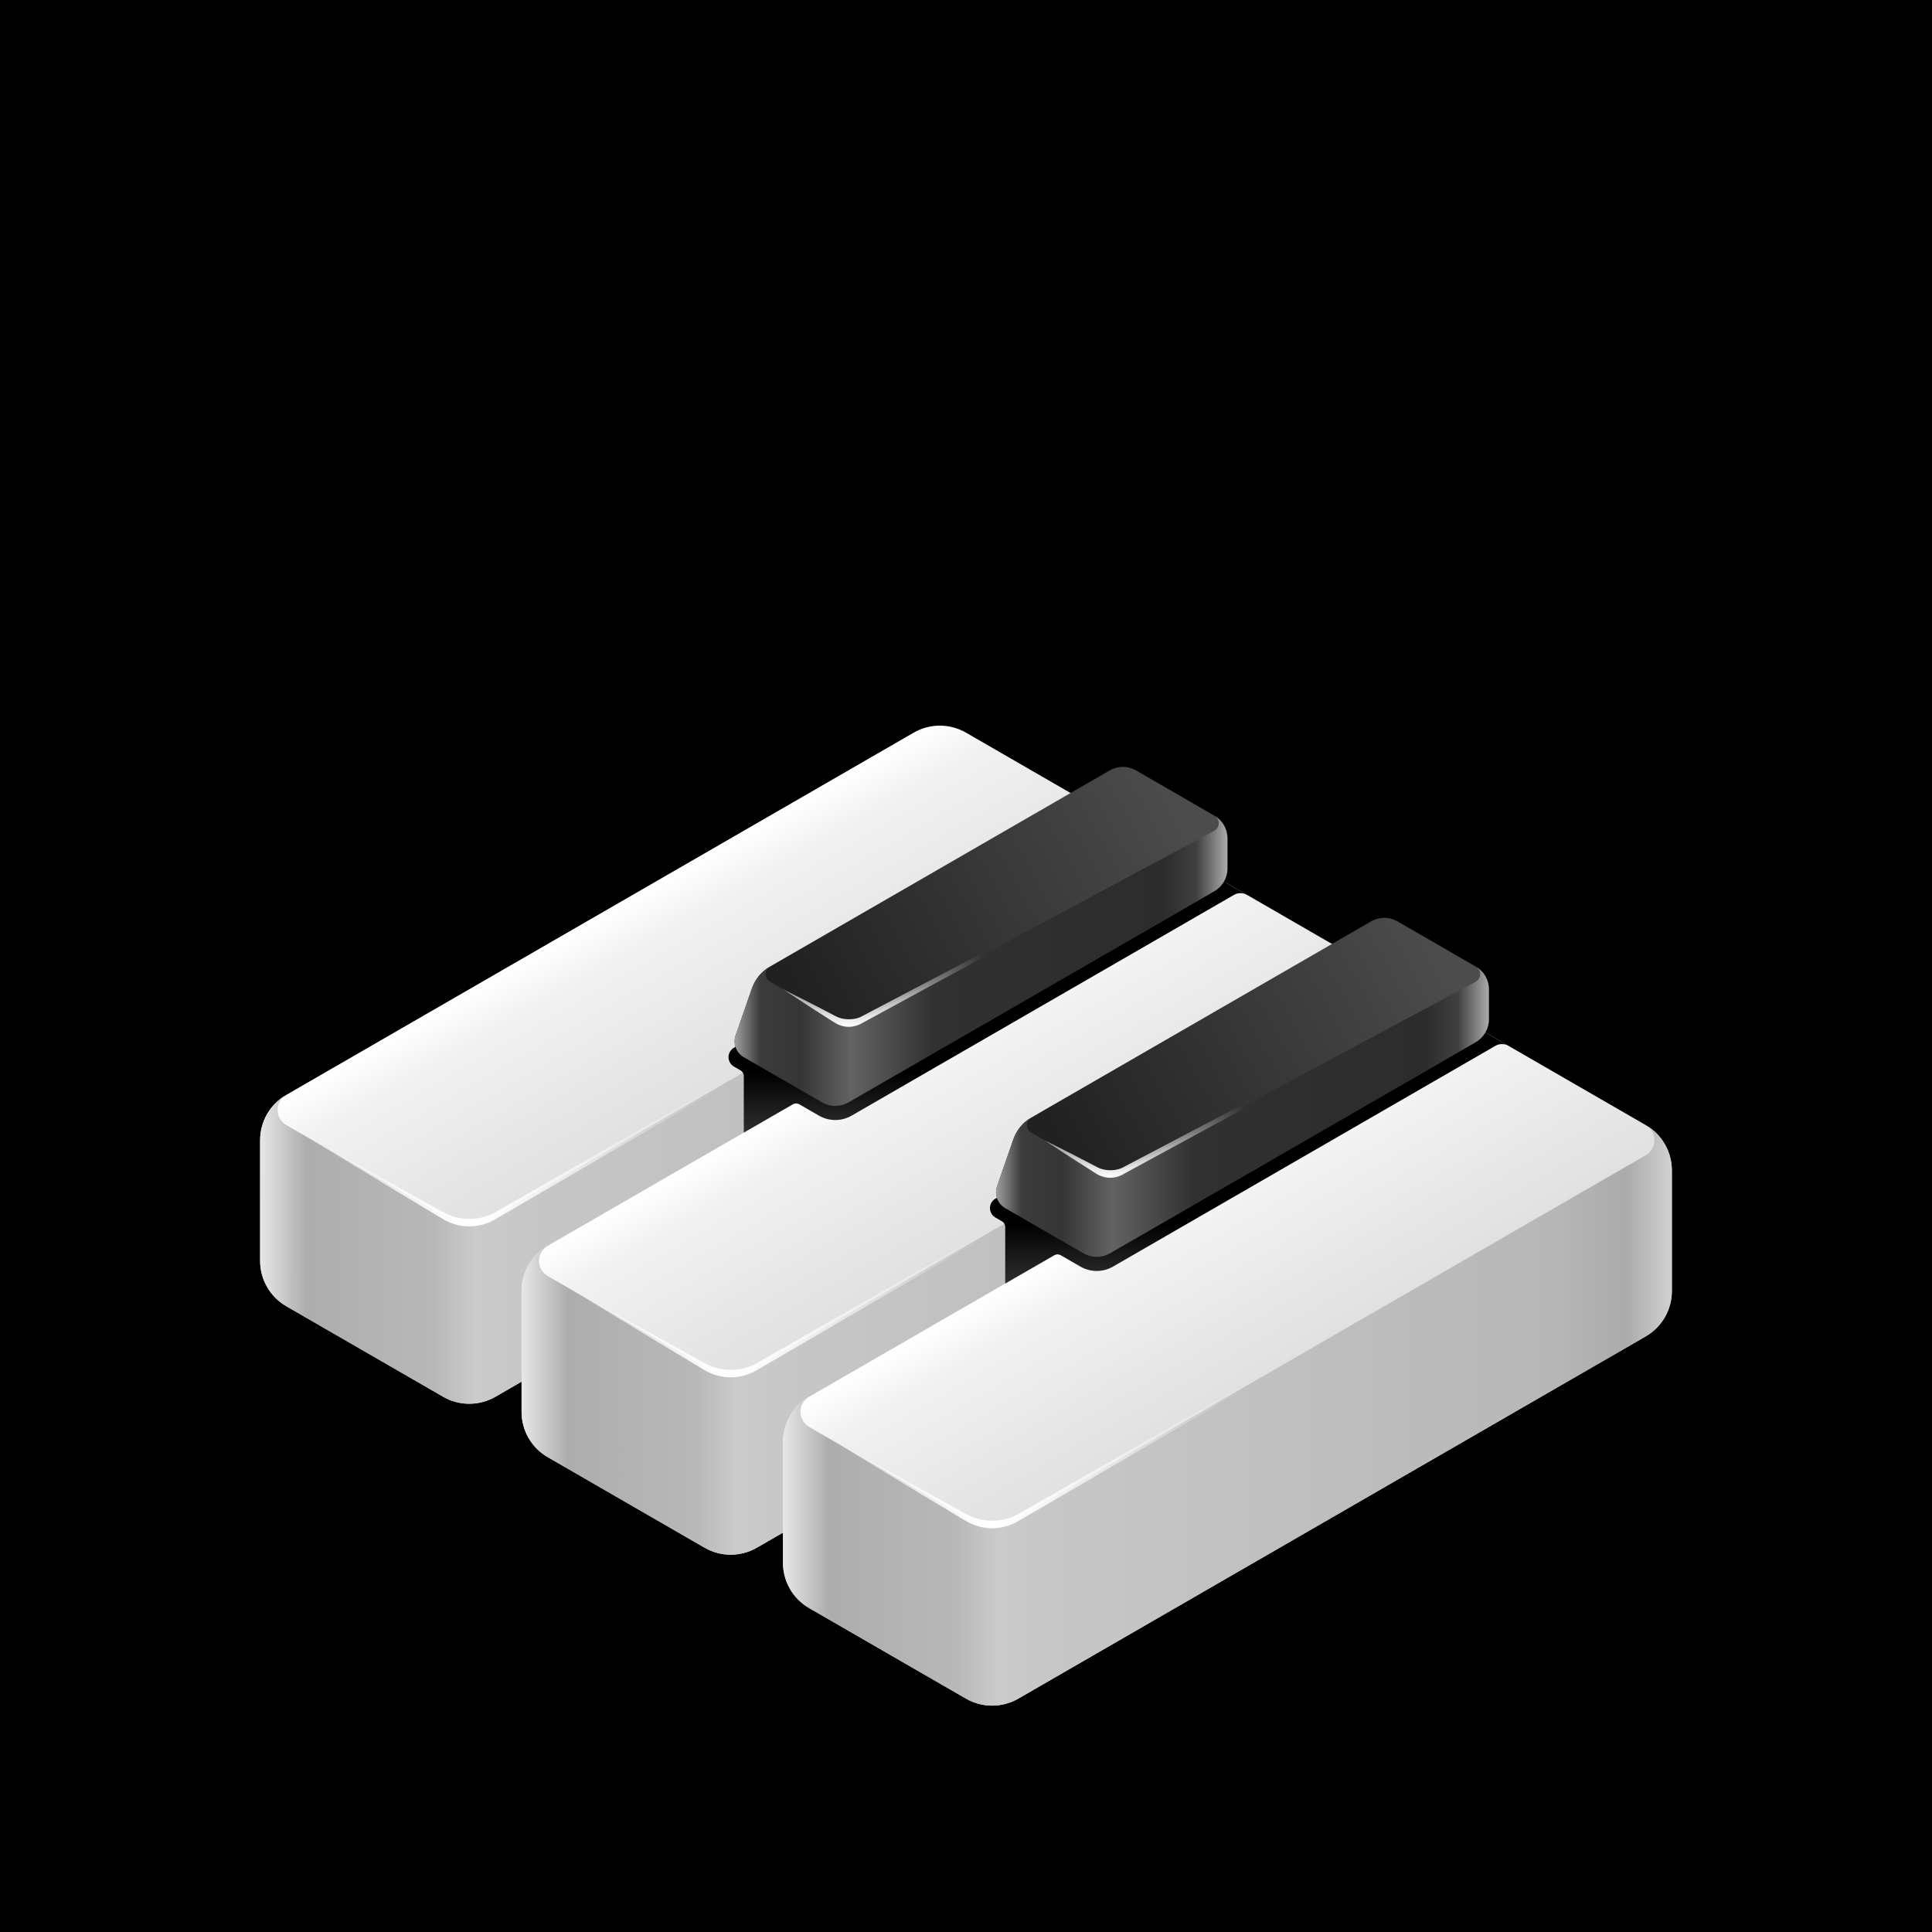
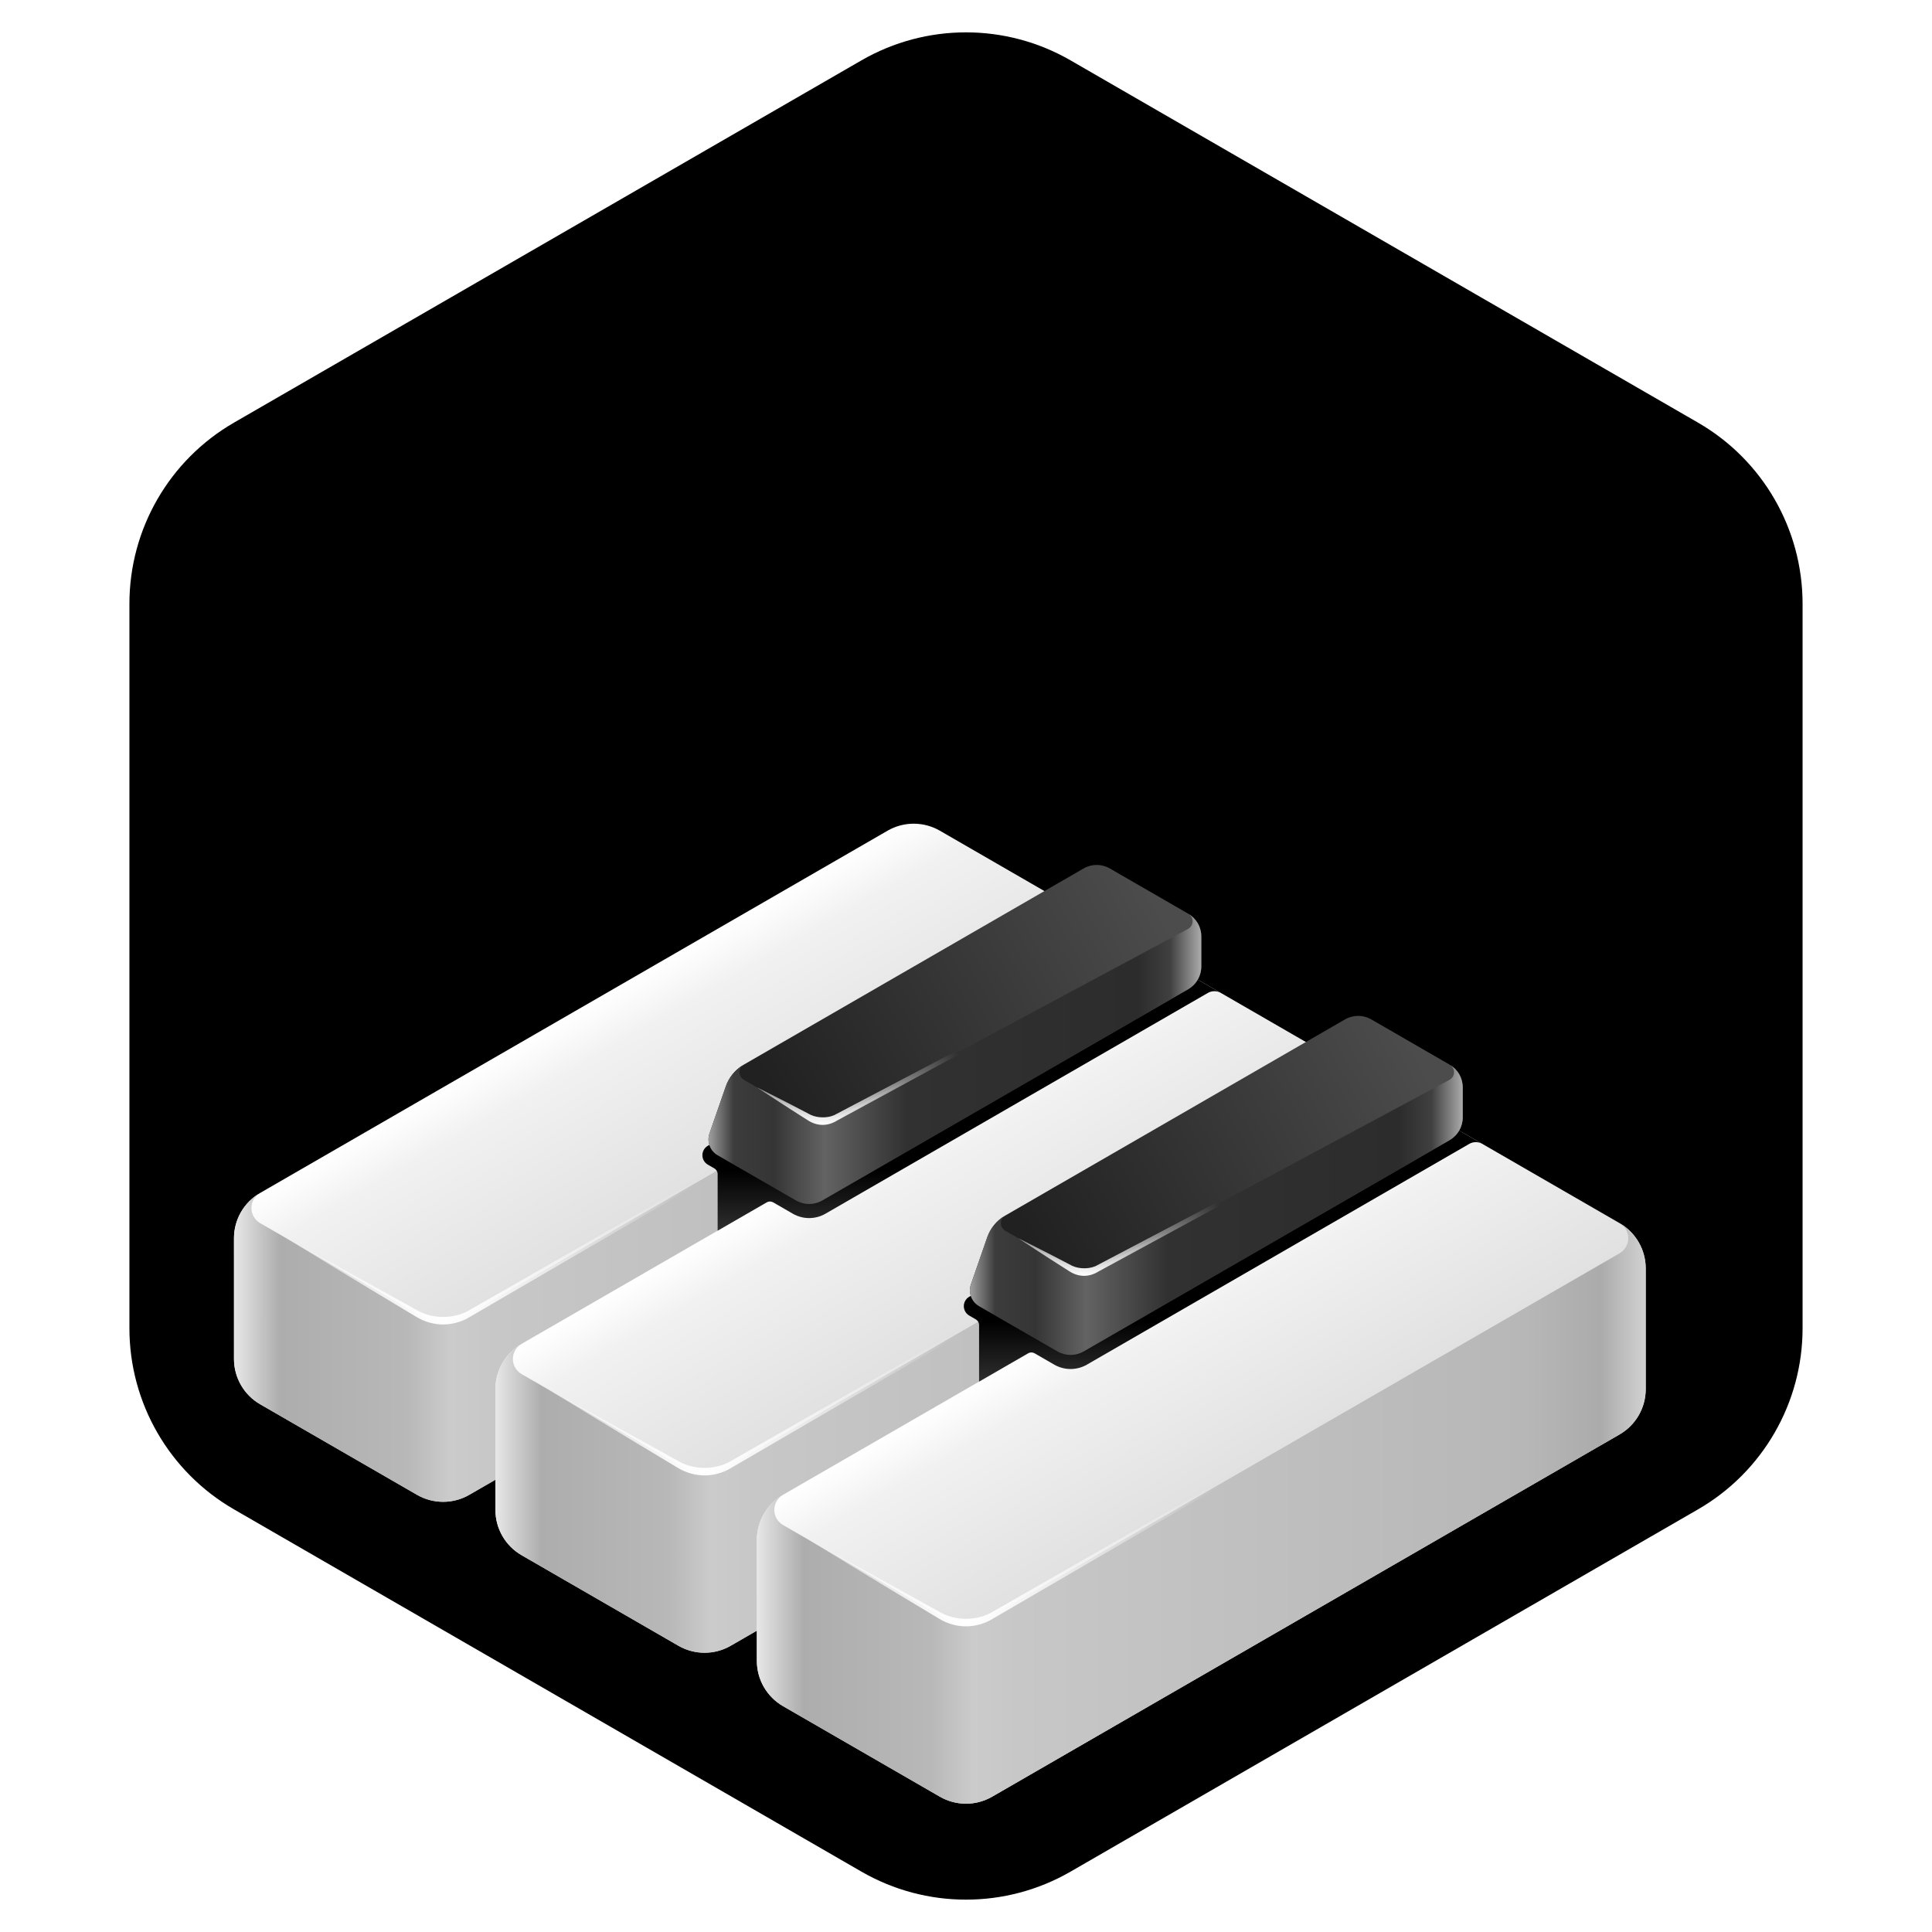
<svg xmlns="http://www.w3.org/2000/svg" xmlns:xlink="http://www.w3.org/1999/xlink" width="512.0px" height="512.0px" viewBox="0 0 512.0 512.0" version="1.1" id="SVGRoot">
  <defs id="defs298">
    <linearGradient id="linearGradient7497">
      <stop style="stop-color:#000000;stop-opacity:1;" offset="0" id="stop7493" />
      <stop style="stop-color:#4b4b4b;stop-opacity:1;" offset="1" id="stop7495" />
    </linearGradient>
    <linearGradient id="linearGradient7442">
      <stop style="stop-color:#ffffff;stop-opacity:1;" offset="0" id="stop7438" />
      <stop style="stop-color:#ffffff;stop-opacity:0;" offset="1" id="stop7440" />
    </linearGradient>
    <linearGradient id="linearGradient6453">
      <stop style="stop-color:#212121;stop-opacity:1;" offset="0" id="stop6449" />
      <stop style="stop-color:#4c4c4c;stop-opacity:1;" offset="1" id="stop6451" />
    </linearGradient>
    <linearGradient id="linearGradient6129">
      <stop style="stop-color:#9f9f9f;stop-opacity:1;" offset="0" id="stop6125" />
      <stop style="stop-color:#3c3c3c;stop-opacity:1;" offset="0.051" id="stop6382" />
      <stop style="stop-color:#353535;stop-opacity:1;" offset="0.133" id="stop6386" />
      <stop style="stop-color:#636363;stop-opacity:1;" offset="0.236" id="stop6384" />
      <stop style="stop-color:#313131;stop-opacity:1;" offset="0.402" id="stop6388" />
      <stop style="stop-color:#2c2c2c;stop-opacity:1;" offset="0.872" id="stop6392" />
      <stop style="stop-color:#404040;stop-opacity:1;" offset="0.937" id="stop6390" />
      <stop style="stop-color:#ababab;stop-opacity:1;" offset="1" id="stop6127" />
    </linearGradient>
    <linearGradient id="linearGradient3666">
      <stop style="stop-color:#ffffff;stop-opacity:1;" offset="0" id="stop3662" />
      <stop style="stop-color:#ffffff;stop-opacity:0;" offset="1" id="stop3664" />
    </linearGradient>
    <linearGradient id="linearGradient2808">
      <stop style="stop-color:#ffffff;stop-opacity:1;" offset="0" id="stop2804" />
      <stop style="stop-color:#fbfbfb;stop-opacity:1;" offset="0.074" id="stop2812" />
      <stop style="stop-color:#f1f1f1;stop-opacity:1;" offset="0.24" id="stop2814" />
      <stop style="stop-color:#e1e1e1;stop-opacity:1;" offset="1" id="stop2806" />
    </linearGradient>
    <linearGradient id="linearGradient579">
      <stop style="stop-color:#e7e7e7;stop-opacity:1;" offset="0" id="stop575" />
      <stop style="stop-color:#adadad;stop-opacity:1;" offset="0.052" id="stop1226" />
      <stop style="stop-color:#b8b8b8;stop-opacity:1;" offset="0.196" id="stop1230" />
      <stop style="stop-color:#cbcbcb;stop-opacity:1;" offset="0.243" id="stop1228" />
      <stop style="stop-color:#c7c7c7;stop-opacity:1;" offset="0.294" id="stop1232" />
      <stop style="stop-color:#b7b7b7;stop-opacity:1;" offset="0.865" id="stop1236" />
      <stop style="stop-color:#ababab;stop-opacity:1;" offset="0.949" id="stop1234" />
      <stop style="stop-color:#d1d1d1;stop-opacity:1;" offset="1" id="stop577" />
    </linearGradient>
    <linearGradient xlink:href="#linearGradient579" id="linearGradient1224" x1="227.559" y1="416" x2="463.118" y2="416" gradientUnits="userSpaceOnUse" />
    <linearGradient xlink:href="#linearGradient2808" id="linearGradient2810" x1="345.338" y1="324" x2="373.051" y2="372" gradientUnits="userSpaceOnUse" />
    <radialGradient xlink:href="#linearGradient3666" id="radialGradient3670" cx="282.758" cy="478.032" fx="282.758" fy="478.032" r="104.173" gradientTransform="matrix(1,0,0,0.4549599,0,204.3691)" gradientUnits="userSpaceOnUse" />
    <linearGradient xlink:href="#linearGradient6129" id="linearGradient6131" x1="284.027" y1="312.464" x2="414.62" y2="312.464" gradientUnits="userSpaceOnUse" />
    <linearGradient xlink:href="#linearGradient6453" id="linearGradient6455" x1="302.037" y1="323" x2="400.764" y2="268" gradientUnits="userSpaceOnUse" />
    <radialGradient xlink:href="#linearGradient7442" id="radialGradient7444" cx="314.162" cy="360.406" fx="314.162" fy="360.406" r="55.426" gradientTransform="matrix(1,0,0,0.4507299,0,167.5175)" gradientUnits="userSpaceOnUse" />
    <linearGradient xlink:href="#linearGradient7497" id="linearGradient7499" x1="342.567" y1="342.048" x2="342.567" y2="367.697" gradientUnits="userSpaceOnUse" />
  </defs>
  <g id="layer1">
-     <rect style="fill:#000000;fill-rule:evenodd;stroke-width:16;paint-order:stroke markers fill" id="rect1290" width="512" height="512" x="0" y="0" />
-     <g id="g7483" transform="translate(-20.05634,-17.84385)">
-       <use x="0" y="0" xlink:href="#g4417" id="use4465" transform="translate(-138.5641,-80)" />
-       <use x="0" y="0" xlink:href="#g4417" id="use4457" transform="translate(-69.28204,-40)" />
-       <g id="g4417">
-         <path style="fill:url(#linearGradient2810);fill-opacity:1;fill-rule:evenodd;stroke:none;stroke-width:16;stroke-linecap:butt;stroke-linejoin:miter;stroke-dasharray:none;paint-order:stroke markers fill" d="m 463.118,328 0,32 a 13.856,13.856 120 0 1 -6.928,12 l -166.277,96 a 13.856,13.856 2.4102791e-6 0 1 -13.856,0 L 234.487,444 a 13.856,13.856 60 0 1 -6.928,-12 v -32 a 13.856,13.856 120 0 1 6.928,-12 L 400.764,292 a 13.856,13.856 2.4102791e-6 0 1 13.856,0 l 41.569,24 a 13.856,13.856 60 0 1 6.928,12 z" id="path7316" />
-         <path style="fill:url(#linearGradient1224);fill-rule:evenodd;stroke-width:16;paint-order:stroke markers fill" d="m 237.951,386 -3.464,2 a 13.856,13.856 120 0 0 -6.928,12 v 32 a 13.856,13.856 60 0 0 6.928,12 l 41.569,24 a 13.856,13.856 180 0 0 13.856,0 l 166.277,-96 a 13.856,13.856 120 0 0 6.928,-12 l 0,-32 a 13.856,13.856 60 0 0 -6.928,-12 4.619,4.619 90 0 1 0,8 l -166.277,96 a 13.856,13.856 9.3656544e-7 0 1 -13.856,0 l -38.105,-22 -3.464,-2 a 4.619,4.619 90 0 1 0,-8 z" id="path359" />
-         <path style="fill:url(#radialGradient3670);fill-rule:nonzero;stroke:none;stroke-width:2;stroke-dasharray:none;paint-order:stroke markers fill" d="m 241.415,400 c 0,0 0,0 0,0 -2.5e-4,0.004 17.814,10.89 34.235,20.704 2.511,1.581 5.14,2.153 7.334,2.153 2.194,0 4.823,-0.572 7.334,-2.153 C 366.374,376.46 449.256,328.007 449.261,328 c 0,0 0,0 0,0 -0.008,9.4e-4 -83.411,47.553 -159.755,91.297 -2.334,1.217 -4.633,1.56 -6.522,1.56 -1.889,0 -4.188,-0.343 -6.522,-1.56 -16.709,-9.314 -35.044,-19.299 -35.047,-19.296 z" id="path3605" />
+     <g id="g2356">
+       <rect style="fill:none;fill-rule:evenodd;stroke:none;stroke-width:2;paint-order:stroke markers fill" id="rect2325" width="512" height="512" x="0" y="0" />
+       <path style="fill:#000000;fill-opacity:1;fill-rule:evenodd;stroke-width:2;paint-order:stroke markers fill" id="path622" transform="translate(477.7025,64)" d="M -193.99,-48 -27.713,48 A 55.426,55.426 60 0 1 6.5514778e-6,96 L 1.4068577e-6,288 A 55.426,55.426 120 0 1 -27.713,336 L -193.99,432 a 55.426,55.426 1.5352345e-6 0 1 -55.426,0 l -166.277,-96 a 55.426,55.426 60 0 1 -27.713,-48 l 1e-5,-192 a 55.426,55.426 120 0 1 27.713,-48 l 166.277,-96 a 55.426,55.426 1.5352345e-6 0 1 55.426,2e-6 z" />
+       <g id="g7483" transform="translate(-26.98453,8.143595)">
+         <use x="0" y="0" xlink:href="#g4417" id="use4465" transform="translate(-138.5641,-80)" />
+         <use x="0" y="0" xlink:href="#g4417" id="use4457" transform="translate(-69.28204,-40)" />
+         <g id="g4417">
+           <path style="fill:url(#linearGradient2810);fill-opacity:1;fill-rule:evenodd;stroke:none;stroke-width:16;stroke-linecap:butt;stroke-linejoin:miter;stroke-dasharray:none;paint-order:stroke markers fill" d="m 463.118,328 0,32 a 13.856,13.856 120 0 1 -6.928,12 l -166.277,96 a 13.856,13.856 2.4102791e-6 0 1 -13.856,0 L 234.487,444 a 13.856,13.856 60 0 1 -6.928,-12 v -32 a 13.856,13.856 120 0 1 6.928,-12 L 400.764,292 a 13.856,13.856 2.4102791e-6 0 1 13.856,0 l 41.569,24 a 13.856,13.856 60 0 1 6.928,12 z" id="path7316" />
+           <path style="fill:url(#linearGradient1224);fill-rule:evenodd;stroke-width:16;paint-order:stroke markers fill" d="m 237.951,386 -3.464,2 a 13.856,13.856 120 0 0 -6.928,12 v 32 a 13.856,13.856 60 0 0 6.928,12 l 41.569,24 a 13.856,13.856 180 0 0 13.856,0 l 166.277,-96 a 13.856,13.856 120 0 0 6.928,-12 l 0,-32 a 13.856,13.856 60 0 0 -6.928,-12 4.619,4.619 90 0 1 0,8 l -166.277,96 a 13.856,13.856 9.3656544e-7 0 1 -13.856,0 l -38.105,-22 -3.464,-2 a 4.619,4.619 90 0 1 0,-8 z" id="path359" />
+           <path style="fill:url(#radialGradient3670);fill-rule:nonzero;stroke:none;stroke-width:2;stroke-dasharray:none;paint-order:stroke markers fill" d="m 241.415,400 c 0,0 0,0 0,0 -2.5e-4,0.004 17.814,10.89 34.235,20.704 2.511,1.581 5.14,2.153 7.334,2.153 2.194,0 4.823,-0.572 7.334,-2.153 C 366.374,376.46 449.256,328.007 449.261,328 c 0,0 0,0 0,0 -0.008,9.4e-4 -83.411,47.553 -159.755,91.297 -2.334,1.217 -4.633,1.56 -6.522,1.56 -1.889,0 -4.188,-0.343 -6.522,-1.56 -16.709,-9.314 -35.044,-19.299 -35.047,-19.296 z" id="path3605" />
+         </g>
+         <use x="0" y="0" xlink:href="#g7450" id="use7452" transform="translate(-69.28204,-40)" />
+         <g id="g7450">
+           <path style="fill:url(#linearGradient7499);fill-rule:evenodd;stroke:none;stroke-width:2;stroke-dasharray:none;paint-order:stroke markers fill" d="m 286.449,334 -2.598,1.5 a 2.887,2.887 90 0 0 0,5 l 1.732,1 a 1.732,1.732 60 0 1 0.866,1.5 v 15 l 12.99,-7.5 a 1.732,1.732 180 0 1 1.732,0 l 5.196,3 a 8.66,8.66 180 0 0 8.66,0 l 101.325,-58.5 0,0 a 3.464,3.464 0 0 1 3.464,0 l 0,0 -8.66,-5 -100.459,58 z" id="path4675" />
+           <path style="fill:url(#linearGradient6455);fill-opacity:1;fill-rule:evenodd;stroke:none;stroke-width:16;stroke-linecap:butt;stroke-linejoin:miter;stroke-dasharray:none;paint-order:stroke markers fill" d="m 414.62,288 v -8 a 6.928,6.928 60 0 0 -3.464,-6 l -20.785,-12 a 6.928,6.928 180 0 0 -6.928,0 l -90.067,52 a 10.729,10.729 129.553 0 0 -4.773,5.78 l -4.31,12.441 a 4.843,4.843 69.553 0 0 2.155,5.78 l 20.785,12 a 6.928,6.928 180 0 0 6.928,0 L 411.156,294 a 6.928,6.928 120 0 0 3.464,-6 z" id="path9518" />
+           <path style="fill:url(#linearGradient6131);fill-rule:evenodd;stroke:none;stroke-width:2;stroke-dasharray:none;paint-order:stroke markers fill" d="m 288.603,319.78 -4.31,12.441 A 4.843,4.843 69.553 0 0 286.449,338 l 20.785,12 a 6.928,6.928 1.4920773e-6 0 0 6.928,0 l 96.995,-56 a 6.928,6.928 120 0 0 3.464,-6 v -8 a 6.928,6.928 60 0 0 -3.464,-6 2.309,2.309 90 0 1 0,4 l -93.47,50.11 A 7.187,7.187 0.902 0 1 310.697,328 l -17.321,-10 a 2.309,2.309 90 0 1 -1e-5,-4 10.729,10.729 129.553 0 0 -4.773,5.78 z" id="path5771" />
+           <path style="fill:url(#radialGradient7444);fill-rule:nonzero;stroke:none;stroke-width:2;stroke-dasharray:none;paint-order:stroke markers fill" d="m 296.841,320 c 0,0 0,0 0,0 0.003,8.7e-4 6.971,4.626 13.451,8.703 1.3,0.883 2.695,1.241 3.87,1.261 1.176,0.019 2.581,-0.293 3.91,-1.133 42.902,-23.262 89.616,-48.825 89.62,-48.83 0,0 0,0 0,0 -0.007,6.5e-4 -47.212,24.645 -90.386,47.398 -1.15,0.486 -2.231,0.58 -3.111,0.565 -0.88,-0.014 -1.958,-0.143 -3.092,-0.666 -6.77,-3.574 -14.26,-7.295 -14.262,-7.297 z" id="path7246" />
+         </g>
      </g>
-       <use x="0" y="0" xlink:href="#g7450" id="use7452" transform="translate(-69.28204,-40)" />
-       <g id="g7450">
-         <path style="fill:url(#linearGradient7499);fill-rule:evenodd;stroke:none;stroke-width:2;stroke-dasharray:none;paint-order:stroke markers fill" d="m 286.449,334 -2.598,1.5 a 2.887,2.887 90 0 0 0,5 l 1.732,1 a 1.732,1.732 60 0 1 0.866,1.5 v 15 l 12.99,-7.5 a 1.732,1.732 180 0 1 1.732,0 l 5.196,3 a 8.66,8.66 180 0 0 8.66,0 l 101.325,-58.5 0,0 a 3.464,3.464 0 0 1 3.464,0 l 0,0 -8.66,-5 -100.459,58 z" id="path4675" />
-         <path style="fill:url(#linearGradient6455);fill-opacity:1;fill-rule:evenodd;stroke:none;stroke-width:16;stroke-linecap:butt;stroke-linejoin:miter;stroke-dasharray:none;paint-order:stroke markers fill" d="m 414.62,288 v -8 a 6.928,6.928 60 0 0 -3.464,-6 l -20.785,-12 a 6.928,6.928 180 0 0 -6.928,0 l -90.067,52 a 10.729,10.729 129.553 0 0 -4.773,5.78 l -4.31,12.441 a 4.843,4.843 69.553 0 0 2.155,5.78 l 20.785,12 a 6.928,6.928 180 0 0 6.928,0 L 411.156,294 a 6.928,6.928 120 0 0 3.464,-6 z" id="path9518" />
-         <path style="fill:url(#linearGradient6131);fill-rule:evenodd;stroke:none;stroke-width:2;stroke-dasharray:none;paint-order:stroke markers fill" d="m 288.603,319.78 -4.31,12.441 A 4.843,4.843 69.553 0 0 286.449,338 l 20.785,12 a 6.928,6.928 1.4920773e-6 0 0 6.928,0 l 96.995,-56 a 6.928,6.928 120 0 0 3.464,-6 v -8 a 6.928,6.928 60 0 0 -3.464,-6 2.309,2.309 90 0 1 0,4 l -93.47,50.11 A 7.187,7.187 0.902 0 1 310.697,328 l -17.321,-10 a 2.309,2.309 90 0 1 -1e-5,-4 10.729,10.729 129.553 0 0 -4.773,5.78 z" id="path5771" />
-         <path style="fill:url(#radialGradient7444);fill-rule:nonzero;stroke:none;stroke-width:2;stroke-dasharray:none;paint-order:stroke markers fill" d="m 296.841,320 c 0,0 0,0 0,0 0.003,8.7e-4 6.971,4.626 13.451,8.703 1.3,0.883 2.695,1.241 3.87,1.261 1.176,0.019 2.581,-0.293 3.91,-1.133 42.902,-23.262 89.616,-48.825 89.62,-48.83 0,0 0,0 0,0 -0.007,6.5e-4 -47.212,24.645 -90.386,47.398 -1.15,0.486 -2.231,0.58 -3.111,0.565 -0.88,-0.014 -1.958,-0.143 -3.092,-0.666 -6.77,-3.574 -14.26,-7.295 -14.262,-7.297 z" id="path7246" />
-       </g>
+     </g>
+     <g id="g2321">
+       <rect style="fill:#000000;fill-rule:evenodd;stroke-width:2;paint-order:stroke markers fill" id="rect2316" width="512" height="512" x="640" y="0" />
+       <circle style="fill:none;fill-rule:evenodd;stroke-width:2;paint-order:stroke markers fill;stroke:none" id="path815" cx="896" cy="256" r="204.8" />
+       <use x="0" y="0" xlink:href="#g7483" id="use956" transform="translate(645.4287,-49.20019)" />
    </g>
  </g>
</svg>
